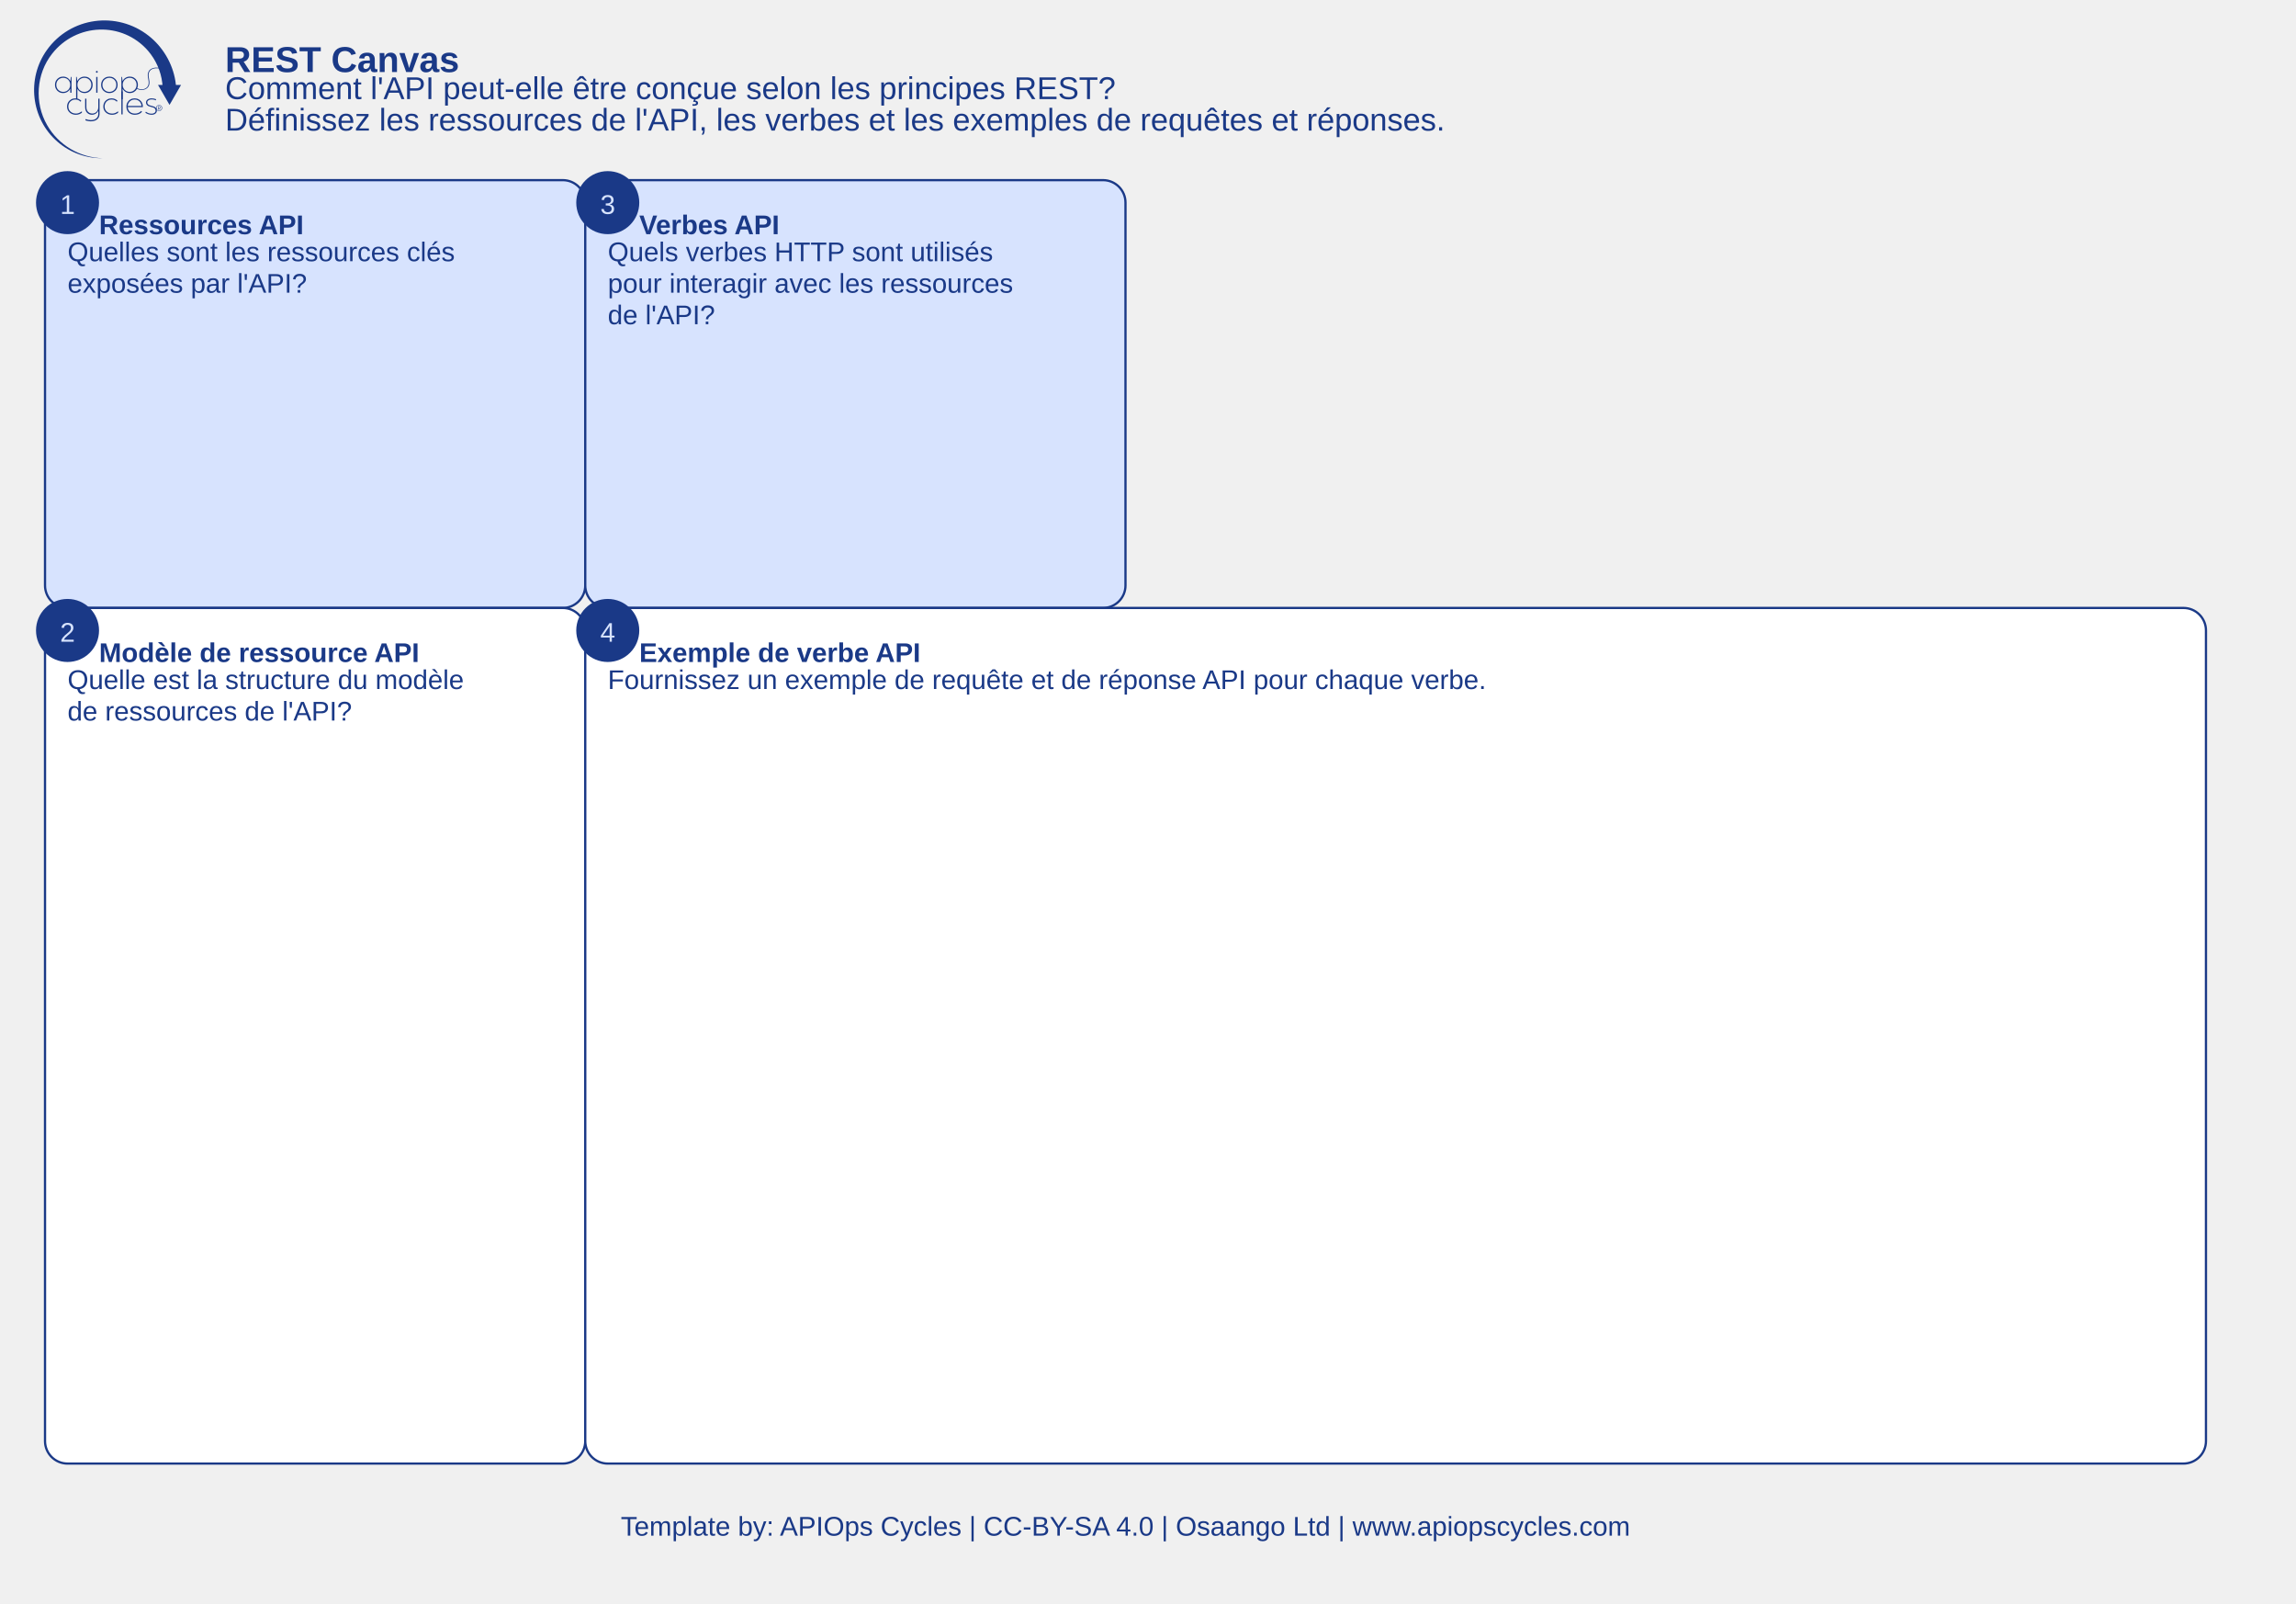
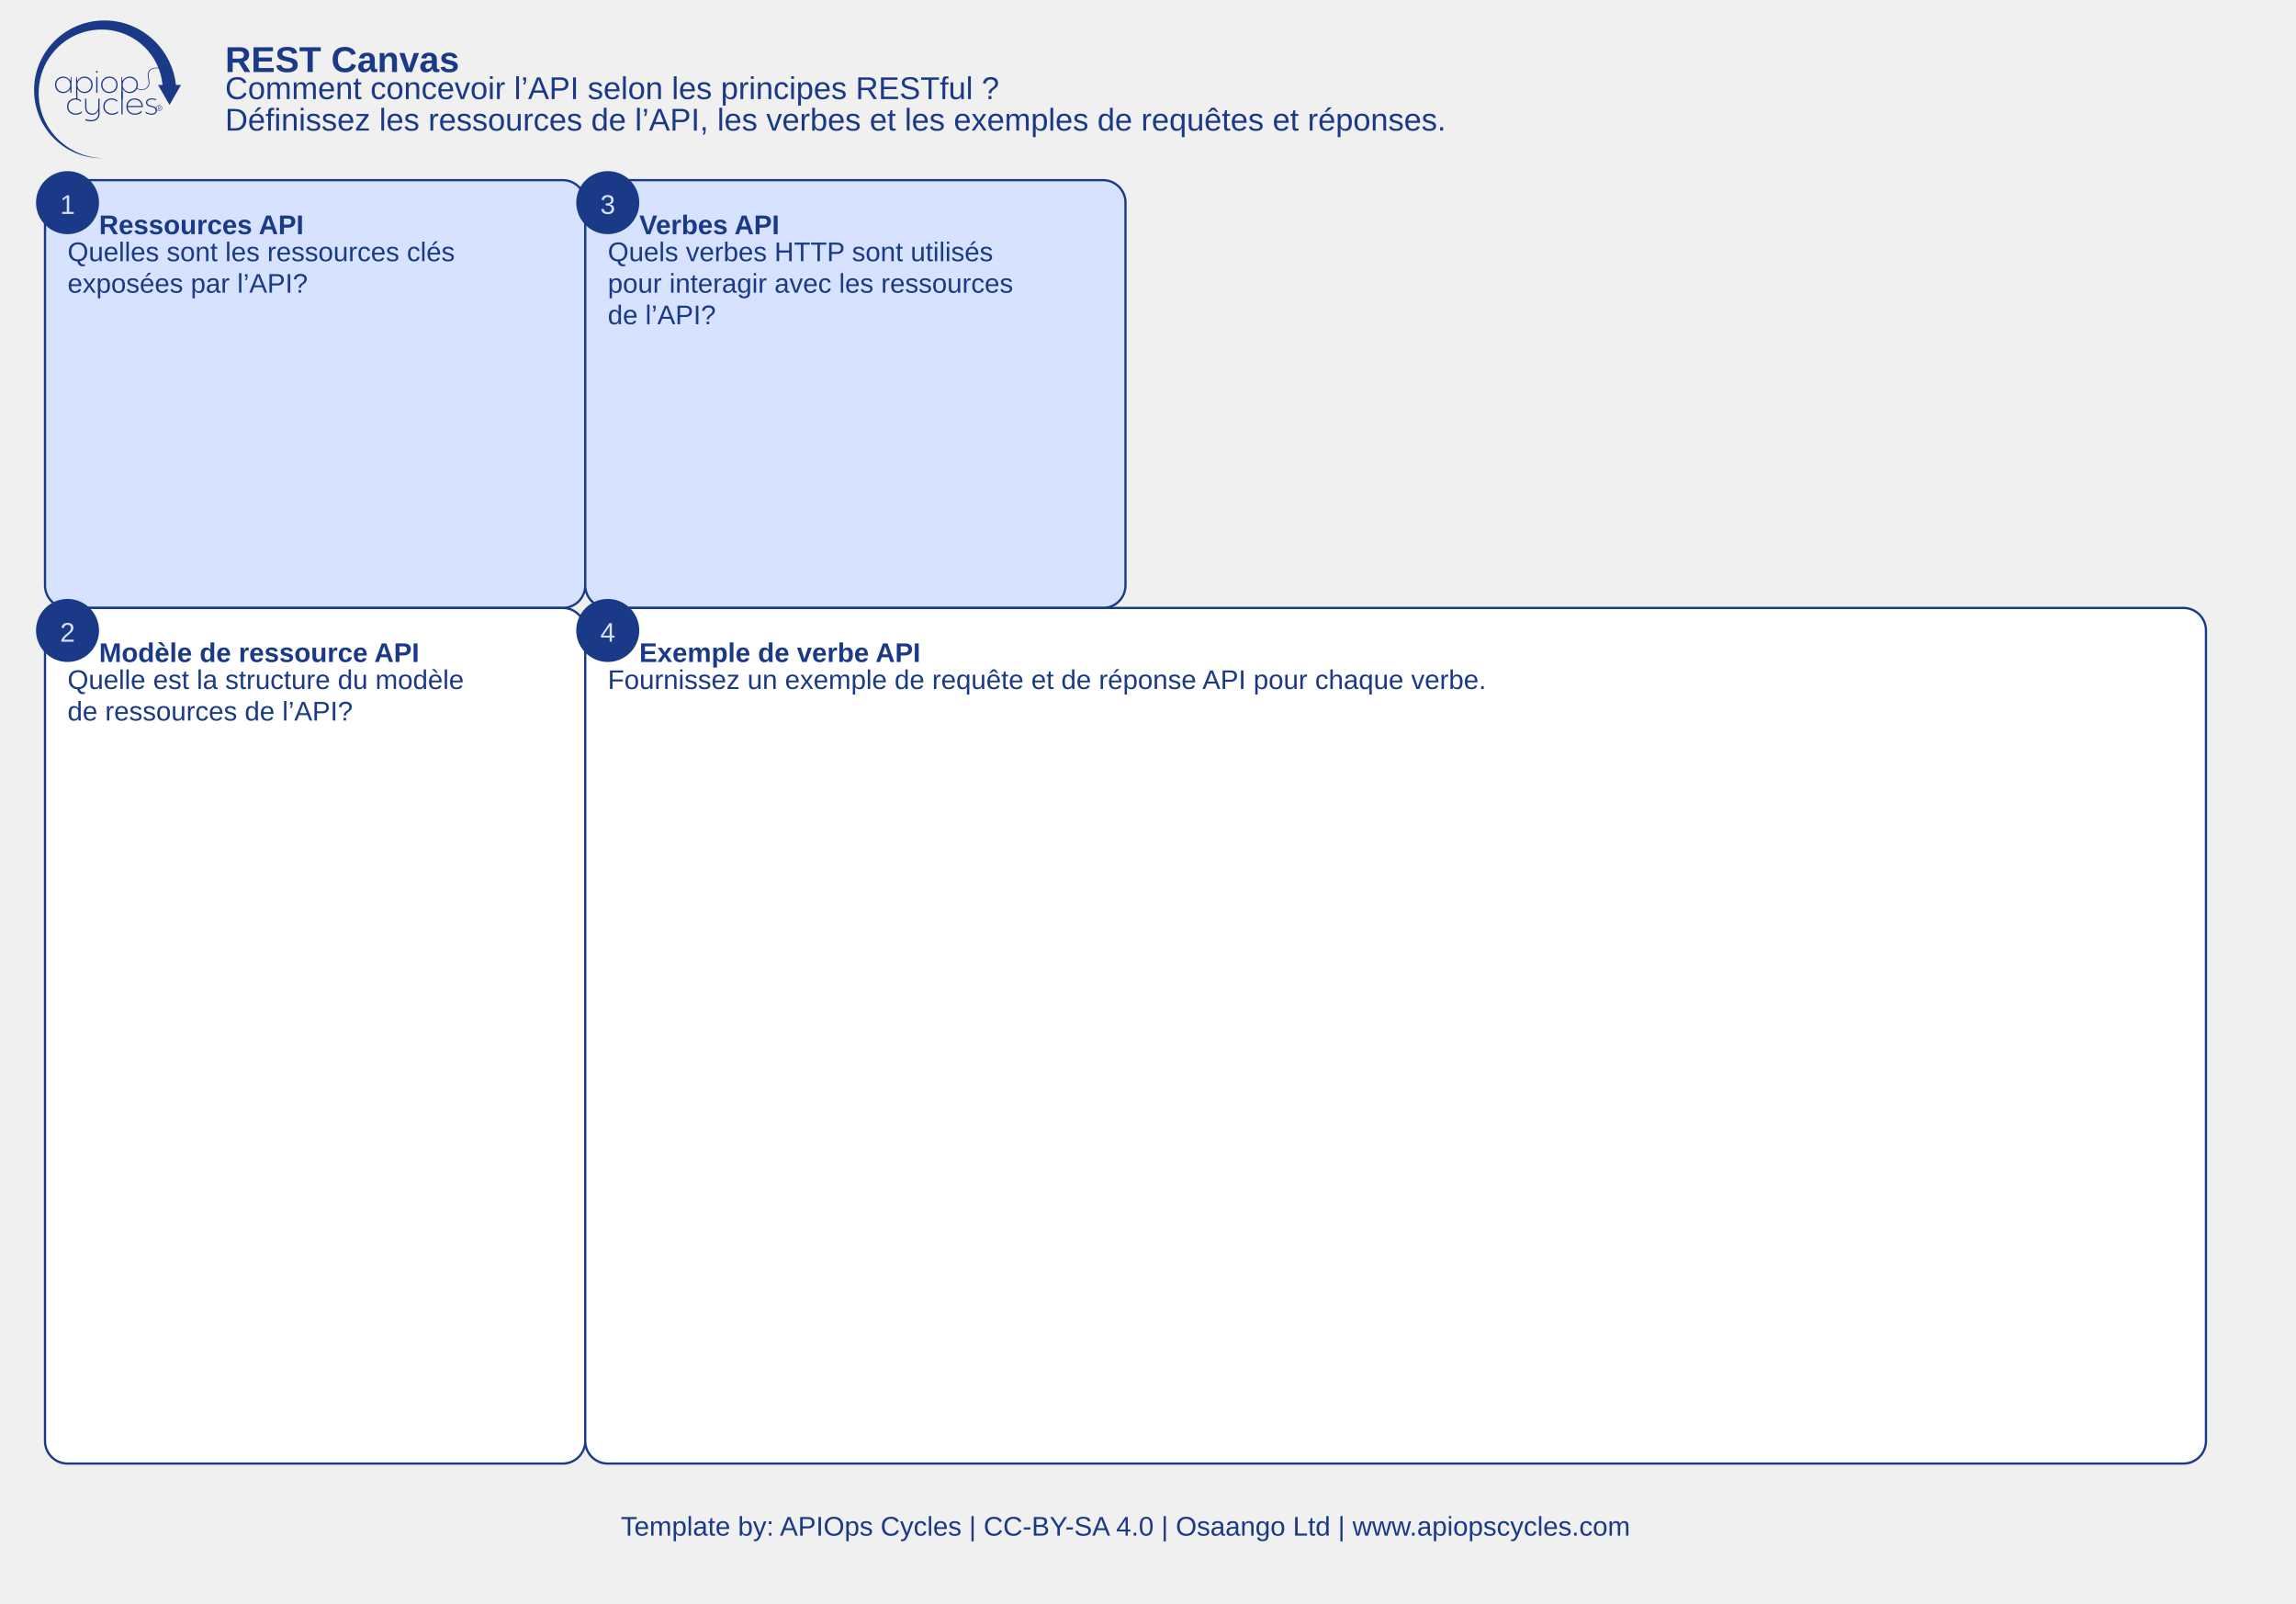
<svg xmlns="http://www.w3.org/2000/svg" width="1020" height="712" font-family="Arial, sans-serif" font-size="12" style="background-color: #f8fafc">
  <defs>
    <filter id="shadow">
      <feDropShadow dx="3" dy="3" stdDeviation="2" flood-color="rgba(0, 0, 0, 0.2)" />
    </filter>
  </defs>
  <g transform="translate(10, 5) scale(0.1,0.1)">
    <svg width="756" zoomAndPan="magnify" viewBox="0 0 567 567" height="756" preserveAspectRatio="xMidYMid meet" version="1.0" id="svg47">
      <defs id="defs5">
        <g id="g1" />
        <clipPath id="ecfbc6fc50">
          <path d="M 0.5 0 L 566.5 0 L 566.5 566 L 0.5 566 Z M 0.5 0 " clip-rule="nonzero" id="path1" />
        </clipPath>
        <clipPath id="4ee1efe14e">
          <path d="M 38 30 L 528.191 30 L 528.191 490 L 38 490 Z M 38 30 " clip-rule="nonzero" id="path2" />
        </clipPath>
        <clipPath id="631ef147b9">
          <path d="M 380 187 L 464 187 L 464 283 L 380 283 Z M 380 187 " clip-rule="nonzero" id="path3" />
        </clipPath>
        <clipPath id="dc9e064c61">
          <path d="M 463.609 187.988 L 458.23 287.418 L 379.734 283.168 L 385.113 183.742 Z M 463.609 187.988 " clip-rule="nonzero" id="path4" />
        </clipPath>
        <clipPath id="06f743e2a4">
          <path d="M 379.477 282.957 L 384.855 183.527 L 463.352 187.773 L 457.973 287.203 Z M 379.477 282.957 " clip-rule="nonzero" id="path5" />
        </clipPath>
      </defs>
      <g clip-path="url(#4ee1efe14e)" id="g8" style="fill:#1a3987;fill-opacity:1">
        <path fill="#ffffff" d="M 116.617 434.637 C 158.09 470.828 212.988 490.789 267.996 489.473 C 191.457 488.059 119.762 445.711 81.969 379.109 C 39.125 305.152 45.559 208.793 98.371 141.828 C 178.516 39.051 332.074 32.734 418.133 131.543 C 443.988 161.492 460.848 199.008 465.605 238.27 C 465.902 240.664 466.145 243.062 466.34 245.465 L 451.488 245.465 L 489.855 311.918 L 528.223 245.465 L 511.156 245.465 C 510.668 240.906 510.059 236.363 509.301 231.844 C 499.641 173.074 467.293 118.582 420.492 81.809 C 314.559 -1.688 159.801 18.852 81.219 129.086 C 13.043 224.371 27.914 357.969 116.617 434.637 " fill-opacity="1" fill-rule="nonzero" id="path8" style="fill:#1a3987;fill-opacity:1" />
      </g>
      <g fill="#ffffff" fill-opacity="1" id="g11" style="fill:#1a3987;fill-opacity:1">
        <g transform="translate(143.5886, 343.5815)" id="g10" style="fill:#1a3987;fill-opacity:1">
          <g id="g9" style="fill:#1a3987;fill-opacity:1">
            <path d="M 34.234 1.172 C 28.742 1.172 23.773 0.016 19.328 -2.297 C 14.879 -4.617 11.363 -7.844 8.781 -11.969 C 6.195 -16.094 4.906 -20.832 4.906 -26.188 C 4.906 -31.551 6.129 -36.273 8.578 -40.359 C 11.035 -44.453 14.32 -47.66 18.438 -49.984 C 22.562 -52.305 27.176 -53.469 32.281 -53.469 C 36.207 -53.469 39.938 -52.781 43.469 -51.406 C 47 -50.031 49.973 -47.938 52.391 -45.125 L 49.547 -42.391 C 47.516 -44.672 45.039 -46.43 42.125 -47.672 C 39.219 -48.922 35.938 -49.547 32.281 -49.547 C 28.031 -49.547 24.141 -48.562 20.609 -46.594 C 17.078 -44.633 14.281 -41.906 12.219 -38.406 C 10.156 -34.906 9.125 -30.832 9.125 -26.188 C 9.125 -21.613 10.234 -17.562 12.453 -14.031 C 14.68 -10.5 17.691 -7.734 21.484 -5.734 C 25.273 -3.742 29.523 -2.75 34.234 -2.75 C 38.098 -2.75 41.629 -3.453 44.828 -4.859 C 48.035 -6.266 51.176 -8.113 54.25 -10.406 L 54.25 -5.594 C 51.438 -3.438 48.363 -1.77 45.031 -0.594 C 41.695 0.582 38.098 1.172 34.234 1.172 Z M 34.234 1.172 " id="path9" style="fill:#1a3987;fill-opacity:1" />
          </g>
        </g>
      </g>
      <g fill="#ffffff" fill-opacity="1" id="g14" style="fill:#1a3987;fill-opacity:1">
        <g transform="translate(200.9774, 343.5815)" id="g13" style="fill:#1a3987;fill-opacity:1">
          <g id="g12" style="fill:#1a3987;fill-opacity:1">
            <path d="M 26.688 23.156 C 24.988 23.156 23.039 22.988 20.844 22.656 C 18.656 22.332 16.461 21.91 14.266 21.391 C 12.078 20.867 10.102 20.312 8.344 19.719 L 9.422 15.594 C 11.973 16.582 14.848 17.398 18.047 18.047 C 21.254 18.703 24.164 19.031 26.781 19.031 C 31.289 19.031 35.41 18.312 39.141 16.875 C 42.867 15.438 45.859 13.113 48.109 9.906 C 50.367 6.707 51.5 2.52 51.5 -2.656 L 51.5 -11.281 L 51.016 -11.281 C 49.055 -7.488 46.273 -4.461 42.672 -2.203 C 39.078 0.047 35.086 1.172 30.703 1.172 C 26.191 1.172 22.203 0.16 18.734 -1.859 C 15.273 -3.891 12.562 -6.77 10.594 -10.5 C 8.633 -14.227 7.656 -18.645 7.656 -23.75 L 7.656 -52.391 L 11.875 -52.391 L 11.875 -23.844 C 11.875 -19.52 12.723 -15.789 14.422 -12.656 C 16.117 -9.52 18.473 -7.098 21.484 -5.391 C 24.492 -3.691 27.895 -2.844 31.688 -2.844 C 35.352 -2.844 38.688 -3.738 41.688 -5.531 C 44.695 -7.332 47.082 -9.801 48.844 -12.938 C 50.613 -16.082 51.5 -19.719 51.5 -23.844 L 51.5 -52.391 L 55.719 -52.391 L 55.719 -2.656 C 55.719 3.301 54.395 8.191 51.75 12.016 C 49.102 15.848 45.586 18.66 41.203 20.453 C 36.816 22.254 31.977 23.156 26.688 23.156 Z M 26.688 23.156 " id="path11" style="fill:#1a3987;fill-opacity:1" />
          </g>
        </g>
      </g>
      <g fill="#ffffff" fill-opacity="1" id="g17" style="fill:#1a3987;fill-opacity:1">
        <g transform="translate(264.3502, 343.5815)" id="g16" style="fill:#1a3987;fill-opacity:1">
          <g id="g15" style="fill:#1a3987;fill-opacity:1">
            <path d="M 34.234 1.172 C 28.742 1.172 23.773 0.016 19.328 -2.297 C 14.879 -4.617 11.363 -7.844 8.781 -11.969 C 6.195 -16.094 4.906 -20.832 4.906 -26.188 C 4.906 -31.551 6.129 -36.273 8.578 -40.359 C 11.035 -44.453 14.32 -47.66 18.438 -49.984 C 22.562 -52.305 27.176 -53.469 32.281 -53.469 C 36.207 -53.469 39.938 -52.781 43.469 -51.406 C 47 -50.031 49.973 -47.938 52.391 -45.125 L 49.547 -42.391 C 47.516 -44.672 45.039 -46.43 42.125 -47.672 C 39.219 -48.922 35.938 -49.547 32.281 -49.547 C 28.031 -49.547 24.141 -48.562 20.609 -46.594 C 17.078 -44.633 14.281 -41.906 12.219 -38.406 C 10.156 -34.906 9.125 -30.832 9.125 -26.188 C 9.125 -21.613 10.234 -17.562 12.453 -14.031 C 14.68 -10.5 17.691 -7.734 21.484 -5.734 C 25.273 -3.742 29.523 -2.75 34.234 -2.75 C 38.098 -2.75 41.629 -3.453 44.828 -4.859 C 48.035 -6.266 51.176 -8.113 54.25 -10.406 L 54.25 -5.594 C 51.438 -3.438 48.363 -1.77 45.031 -0.594 C 41.695 0.582 38.098 1.172 34.234 1.172 Z M 34.234 1.172 " id="path14" style="fill:#1a3987;fill-opacity:1" />
          </g>
        </g>
      </g>
      <g fill="#ffffff" fill-opacity="1" id="g20" style="fill:#1a3987;fill-opacity:1">
        <g transform="translate(321.739, 343.5815)" id="g19" style="fill:#1a3987;fill-opacity:1">
          <g id="g18" style="fill:#1a3987;fill-opacity:1">
            <path d="M 7.656 0 L 7.656 -76.422 L 11.875 -76.422 L 11.875 0 Z M 7.656 0 " id="path17" style="fill:#1a3987;fill-opacity:1" />
          </g>
        </g>
      </g>
      <g fill="#ffffff" fill-opacity="1" id="g23" style="fill:#1a3987;fill-opacity:1">
        <g transform="translate(341.261, 343.5815)" id="g22" style="fill:#1a3987;fill-opacity:1">
          <g id="g21" style="fill:#1a3987;fill-opacity:1">
            <path d="M 33.266 1.172 C 27.566 1.172 22.594 0.016 18.344 -2.297 C 14.094 -4.617 10.789 -7.844 8.438 -11.969 C 6.082 -16.094 4.906 -20.832 4.906 -26.188 C 4.906 -31.551 6.129 -36.273 8.578 -40.359 C 11.035 -44.453 14.32 -47.66 18.438 -49.984 C 22.562 -52.305 27.176 -53.469 32.281 -53.469 C 37.383 -53.469 42.008 -52.305 46.156 -49.984 C 50.312 -47.66 53.598 -44.453 56.016 -40.359 C 58.441 -36.273 59.656 -31.551 59.656 -26.188 L 59.656 -24.328 L 9.219 -24.328 C 9.477 -20.078 10.641 -16.316 12.703 -13.047 C 14.766 -9.773 17.547 -7.238 21.047 -5.438 C 24.547 -3.645 28.617 -2.75 33.266 -2.75 C 37.316 -2.75 41.172 -3.5 44.828 -5 C 48.492 -6.508 51.602 -8.766 54.156 -11.766 L 56.906 -8.531 C 53.895 -5.133 50.328 -2.664 46.203 -1.125 C 42.086 0.406 37.773 1.172 33.266 1.172 Z M 9.219 -28.156 L 55.328 -28.156 C 55.066 -32.406 53.875 -36.133 51.75 -39.344 C 49.625 -42.551 46.875 -45.051 43.5 -46.844 C 40.133 -48.645 36.395 -49.547 32.281 -49.547 C 28.219 -49.547 24.504 -48.645 21.141 -46.844 C 17.773 -45.051 15.031 -42.551 12.906 -39.344 C 10.781 -36.133 9.551 -32.406 9.219 -28.156 Z M 9.219 -28.156 " id="path20" style="fill:#1a3987;fill-opacity:1" />
          </g>
        </g>
      </g>
      <g fill="#ffffff" fill-opacity="1" id="g26" style="fill:#1a3987;fill-opacity:1">
        <g transform="translate(405.8111, 343.5815)" id="g25" style="fill:#1a3987;fill-opacity:1">
          <g id="g24" style="fill:#1a3987;fill-opacity:1">
            <path d="M 24.328 1.172 C 20.211 1.172 16.367 0.52 12.797 -0.781 C 9.234 -2.094 6.145 -3.695 3.531 -5.594 L 5.203 -9.031 C 7.492 -7.195 10.27 -5.641 13.531 -4.359 C 16.801 -3.086 20.336 -2.453 24.141 -2.453 C 28.316 -2.453 31.613 -3.383 34.031 -5.25 C 36.457 -7.113 37.672 -9.516 37.672 -12.453 C 37.672 -15.535 36.656 -18.07 34.625 -20.062 C 32.602 -22.062 28.711 -23.648 22.953 -24.828 C 16.68 -26.129 12.234 -28.07 9.609 -30.656 C 6.992 -33.238 5.688 -36.426 5.688 -40.219 C 5.688 -42.645 6.453 -44.852 7.984 -46.844 C 9.523 -48.844 11.672 -50.445 14.422 -51.656 C 17.172 -52.863 20.375 -53.469 24.031 -53.469 C 27.102 -53.469 29.832 -53.207 32.219 -52.688 C 34.613 -52.164 36.859 -51.508 38.953 -50.719 L 38.953 -46.797 C 36.984 -47.648 34.77 -48.367 32.312 -48.953 C 29.863 -49.547 27.07 -49.844 23.938 -49.844 C 19.75 -49.844 16.363 -48.895 13.781 -47 C 11.195 -45.102 9.906 -42.844 9.906 -40.219 C 9.906 -38.457 10.312 -36.836 11.125 -35.359 C 11.945 -33.891 13.406 -32.582 15.5 -31.438 C 17.594 -30.301 20.602 -29.305 24.531 -28.453 C 30.938 -27.078 35.43 -25.098 38.016 -22.516 C 40.598 -19.93 41.891 -16.613 41.891 -12.562 C 41.891 -8.633 40.301 -5.363 37.125 -2.75 C 33.957 -0.133 29.691 1.172 24.328 1.172 Z M 24.328 1.172 " id="path23" style="fill:#1a3987;fill-opacity:1" />
          </g>
        </g>
      </g>
      <g fill="#ffffff" fill-opacity="1" id="g29" style="fill:#1a3987;fill-opacity:1">
        <g transform="translate(103.1736,271.3029)" id="g28" style="fill:#1a3987;fill-opacity:1">
          <g id="g27" style="fill:#1a3987;fill-opacity:1">
            <path d="m 31.969,1.188 c -4.98,0 -9.508,-1.164 -13.578,-3.484 -4.062,-2.332 -7.293,-5.566 -9.688,-9.703 -2.398,-4.133 -3.594,-8.891 -3.594,-14.266 0,-5.375 1.195,-10.109 3.594,-14.203 2.395,-4.102 5.625,-7.316 9.688,-9.641 4.07,-2.332 8.598,-3.5 13.578,-3.5 5.188,0 9.875,1.262 14.062,3.781 4.195,2.523 7.414,5.98 9.656,10.375 h 0.578 L 57.844,-52.531 h 2.266 V 0 H 55.875 V -12.297 H 55.281 C 52.988,-8.098 49.789,-4.801 45.688,-2.406 41.594,-0.008 37.02,1.188 31.969,1.188 Z M 32.562,-2.75 c 4.332,0 8.25,-1 11.75,-3 3.508,-2 6.297,-4.77 8.359,-8.312 2.07,-3.539 3.109,-7.609 3.109,-12.203 0,-4.656 -1.039,-8.738 -3.109,-12.25 -2.062,-3.508 -4.852,-6.242 -8.359,-8.203 -3.5,-1.969 -7.418,-2.953 -11.75,-2.953 -4.262,0 -8.148,0.984 -11.656,2.953 -3.512,1.961 -6.32,4.695 -8.422,8.203 -2.094,3.512 -3.141,7.594 -3.141,12.25 0,4.594 1.031,8.664 3.094,12.203 2.07,3.543 4.879,6.312 8.422,8.312 3.539,2 7.441,3 11.703,3 z m 0,0" id="path26" style="fill:#1a3987;fill-opacity:1" />
          </g>
        </g>
      </g>
      <g fill="#ffffff" fill-opacity="1" id="g32" style="fill:#1a3987;fill-opacity:1">
        <g transform="translate(170.9521,271.3029)" id="g31" style="fill:#1a3987;fill-opacity:1">
          <g id="g30" style="fill:#1a3987;fill-opacity:1">
            <path d="M 7.672,21.734 V -52.531 H 9.938 l 1.578,13.078 H 12 c 2.289,-4.395 5.535,-7.852 9.734,-10.375 4.195,-2.52 8.891,-3.781 14.078,-3.781 4.977,0 9.5,1.168 13.562,3.5 4.07,2.324 7.305,5.539 9.703,9.641 2.395,4.094 3.594,8.828 3.594,14.203 0,5.375 -1.199,10.133 -3.594,14.266 C 56.68,-7.863 53.445,-4.629 49.375,-2.297 45.312,0.023 40.789,1.188 35.812,1.188 30.82,1.188 26.258,-0.008 22.125,-2.406 18,-4.801 14.789,-8.066 12.5,-12.203 h -0.594 v 33.938 z M 35.219,-2.75 c 4.258,0 8.145,-1 11.656,-3 3.508,-2 6.297,-4.77 8.359,-8.312 2.07,-3.539 3.109,-7.609 3.109,-12.203 0,-4.656 -1.039,-8.738 -3.109,-12.25 -2.062,-3.508 -4.852,-6.242 -8.359,-8.203 -3.512,-1.969 -7.398,-2.953 -11.656,-2.953 -4.262,0 -8.164,0.984 -11.703,2.953 -3.543,1.961 -6.352,4.695 -8.422,8.203 -2.062,3.512 -3.094,7.594 -3.094,12.25 0,4.594 1.031,8.664 3.094,12.203 2.07,3.543 4.879,6.312 8.422,8.312 3.539,2 7.441,3 11.703,3 z m 0,0" id="path29" style="fill:#1a3987;fill-opacity:1" />
          </g>
        </g>
      </g>
      <g fill="#ffffff" fill-opacity="1" id="g35" style="fill:#1a3987;fill-opacity:1">
        <g transform="translate(238.2387, 271.3029)" id="g34" style="fill:#1a3987;fill-opacity:1">
          <g id="g33" style="fill:#1a3987;fill-opacity:1">
            <path d="M 9.438 -66.406 C 8.594 -66.406 7.859 -66.711 7.234 -67.328 C 6.609 -67.953 6.297 -68.691 6.297 -69.547 C 6.297 -70.398 6.609 -71.117 7.234 -71.703 C 7.859 -72.297 8.594 -72.594 9.438 -72.594 C 10.289 -72.594 11.016 -72.297 11.609 -71.703 C 12.203 -71.117 12.5 -70.398 12.5 -69.547 C 12.5 -68.691 12.203 -67.953 11.609 -67.328 C 11.016 -66.711 10.289 -66.406 9.438 -66.406 Z M 7.281 0 L 7.281 -52.531 L 11.609 -52.531 L 11.609 0 Z M 7.281 0 " id="path32" style="fill:#1a3987;fill-opacity:1" />
          </g>
        </g>
      </g>
      <g fill="#ffffff" fill-opacity="1" id="g38" style="fill:#1a3987;fill-opacity:1">
        <g transform="translate(257.0278,271.3029)" id="g37" style="fill:#1a3987;fill-opacity:1">
          <g id="g36" style="fill:#1a3987;fill-opacity:1">
            <path d="m 32.359,1.188 c -5.117,0 -9.742,-1.164 -13.875,-3.484 -4.125,-2.332 -7.418,-5.566 -9.875,-9.703 -2.461,-4.133 -3.688,-8.891 -3.688,-14.266 0,-5.375 1.227,-10.109 3.688,-14.203 2.457,-4.102 5.75,-7.316 9.875,-9.641 4.133,-2.332 8.758,-3.5 13.875,-3.5 5.113,0 9.738,1.168 13.875,3.5 4.133,2.324 7.43,5.539 9.891,9.641 2.457,4.094 3.688,8.828 3.688,14.203 0,5.375 -1.23,10.133 -3.688,14.266 -2.461,4.137 -5.758,7.371 -9.891,9.703 -4.137,2.32 -8.762,3.484 -13.875,3.484 z m 0,-3.938 c 4.332,0 8.254,-1 11.766,-3 3.508,-2 6.297,-4.77 8.359,-8.312 2.062,-3.539 3.094,-7.609 3.094,-12.203 0,-4.656 -1.031,-8.738 -3.094,-12.25 -2.062,-3.508 -4.852,-6.242 -8.359,-8.203 -3.512,-1.969 -7.434,-2.953 -11.766,-2.953 -4.262,0 -8.164,0.984 -11.703,2.953 -3.543,1.961 -6.344,4.695 -8.406,8.203 -2.062,3.512 -3.094,7.594 -3.094,12.25 0,4.594 1.031,8.664 3.094,12.203 2.062,3.543 4.863,6.312 8.406,8.312 3.539,2 7.441,3 11.703,3 z m 0,0" id="path35" style="fill:#1a3987;fill-opacity:1" />
          </g>
        </g>
      </g>
      <g fill="#ffffff" fill-opacity="1" id="g41" style="fill:#1a3987;fill-opacity:1">
        <g transform="translate(321.7568,271.3029)" id="g40" style="fill:#1a3987;fill-opacity:1">
          <g id="g39" style="fill:#1a3987;fill-opacity:1">
            <path d="M 7.672,21.734 V -52.531 H 9.938 l 1.578,13.078 H 12 c 2.289,-4.395 5.535,-7.852 9.734,-10.375 4.195,-2.52 8.891,-3.781 14.078,-3.781 4.977,0 9.5,1.168 13.562,3.5 4.07,2.324 7.305,5.539 9.703,9.641 2.395,4.094 3.594,8.828 3.594,14.203 0,5.375 -1.199,10.133 -3.594,14.266 C 56.68,-7.863 53.445,-4.629 49.375,-2.297 45.312,0.023 40.789,1.188 35.812,1.188 30.82,1.188 26.258,-0.008 22.125,-2.406 18,-4.801 14.789,-8.066 12.5,-12.203 h -0.594 v 33.938 z M 35.219,-2.75 c 4.258,0 8.145,-1 11.656,-3 3.508,-2 6.297,-4.77 8.359,-8.312 2.07,-3.539 3.109,-7.609 3.109,-12.203 0,-4.656 -1.039,-8.738 -3.109,-12.25 -2.062,-3.508 -4.852,-6.242 -8.359,-8.203 -3.512,-1.969 -7.398,-2.953 -11.656,-2.953 -4.262,0 -8.164,0.984 -11.703,2.953 -3.543,1.961 -6.352,4.695 -8.422,8.203 -2.062,3.512 -3.094,7.594 -3.094,12.25 0,4.594 1.031,8.664 3.094,12.203 2.07,3.543 4.879,6.312 8.422,8.312 3.539,2 7.441,3 11.703,3 z m 0,0" id="path38" style="fill:#1a3987;fill-opacity:1" />
          </g>
        </g>
      </g>
      <g fill="#ffffff" fill-opacity="1" id="g44" style="fill:#1a3987;fill-opacity:1">
        <g transform="translate(443.0016, 344.7426)" id="g43" style="fill:#1a3987;fill-opacity:1">
          <g id="g42" style="fill:#1a3987;fill-opacity:1">
            <path d="M 12.016 -12.578 C 10.18 -12.578 8.504 -13.008 6.984 -13.875 C 5.461 -14.75 4.242 -15.93 3.328 -17.422 C 2.41 -18.91 1.953 -20.602 1.953 -22.5 C 1.953 -24.426 2.41 -26.133 3.328 -27.625 C 4.242 -29.113 5.461 -30.289 6.984 -31.156 C 8.504 -32.031 10.18 -32.469 12.016 -32.469 C 13.879 -32.469 15.586 -32.031 17.141 -31.156 C 18.691 -30.289 19.926 -29.113 20.844 -27.625 C 21.758 -26.133 22.219 -24.426 22.219 -22.5 C 22.219 -20.602 21.758 -18.91 20.844 -17.422 C 19.926 -15.93 18.691 -14.75 17.141 -13.875 C 15.586 -13.008 13.879 -12.578 12.016 -12.578 Z M 12.016 -13.922 C 13.691 -13.922 15.172 -14.285 16.453 -15.016 C 17.742 -15.742 18.766 -16.754 19.516 -18.047 C 20.266 -19.336 20.641 -20.82 20.641 -22.5 C 20.641 -24.207 20.266 -25.703 19.516 -26.984 C 18.766 -28.273 17.742 -29.285 16.453 -30.016 C 15.172 -30.742 13.691 -31.109 12.016 -31.109 C 10.398 -31.109 8.957 -30.742 7.688 -30.016 C 6.414 -29.285 5.414 -28.273 4.688 -26.984 C 3.957 -25.703 3.594 -24.207 3.594 -22.5 C 3.594 -20.82 3.957 -19.336 4.688 -18.047 C 5.414 -16.754 6.414 -15.742 7.688 -15.016 C 8.957 -14.285 10.398 -13.922 12.016 -13.922 Z M 8.578 -16.859 L 8.578 -28.312 L 11.547 -28.312 C 13.285 -28.312 14.539 -27.879 15.312 -27.016 C 16.094 -26.148 16.484 -25.109 16.484 -23.891 C 16.484 -23.086 16.281 -22.352 15.875 -21.688 C 15.477 -21.02 14.875 -20.516 14.062 -20.172 L 16.484 -16.859 L 14.672 -16.859 L 12.578 -19.75 L 10.109 -19.75 L 10.109 -16.859 Z M 10.109 -20.906 L 11.453 -20.906 C 12.766 -20.906 13.664 -21.188 14.156 -21.75 C 14.656 -22.312 14.906 -23.023 14.906 -23.891 C 14.906 -24.797 14.656 -25.551 14.156 -26.156 C 13.664 -26.758 12.766 -27.062 11.453 -27.062 L 10.109 -27.062 Z M 10.109 -20.906 " id="path41" style="fill:#1a3987;fill-opacity:1" />
          </g>
        </g>
      </g>
      <g clip-path="url(#631ef147b9)" id="g47" transform="matrix(0.9917124,0,0,0.7826673,3.840058,40.77719)" style="fill:#1a3987;fill-opacity:1">
        <g clip-path="url(#dc9e064c61)" id="g46" style="fill:#1a3987;fill-opacity:1">
          <g clip-path="url(#06f743e2a4)" id="g45" style="fill:#1a3987;fill-opacity:1">
            <path fill="#ffffff" d="m 380.312,275.602 c -0.469,0.598 -0.363,1.461 0.23,1.93 5.379,4.219 12.348,6.117 19.121,5.199 6.773,-0.918 12.988,-4.594 17.051,-10.094 4.625,-6.254 6.59,-14.914 5.836,-25.734 -0.27,-3.887 -0.832,-7.789 -1.375,-11.559 -0.668,-4.652 -1.359,-9.465 -1.492,-14.203 -0.188,-6.918 0.91,-16.555 7.211,-23.152 3.93,-4.113 9.719,-6.754 16.297,-7.43 5.484,-0.566 11.523,0.164 18.465,2.23 0.727,0.215 1.492,-0.199 1.707,-0.926 0.031,-0.105 0.051,-0.211 0.059,-0.32 0.031,-0.617 -0.359,-1.203 -0.98,-1.387 -7.297,-2.172 -13.684,-2.934 -19.531,-2.332 -7.23,0.746 -13.621,3.68 -18,8.266 -6.957,7.281 -8.176,17.684 -7.973,25.129 0.133,4.895 0.84,9.785 1.52,14.516 0.535,3.723 1.09,7.57 1.352,11.359 0.707,10.148 -1.078,18.195 -5.301,23.91 -3.57,4.832 -9.258,8.199 -15.211,9.004 -5.953,0.805 -12.328,-0.93 -17.055,-4.637 -0.598,-0.469 -1.461,-0.367 -1.93,0.23 z m 0,0" fill-opacity="1" fill-rule="nonzero" id="path44" style="fill:#1a3987;fill-opacity:1" />
          </g>
        </g>
      </g>
    </svg>
  </g>
  <text x="100" y="32" text-anchor="start" font-family="Arial, sans-serif" font-size="16" fill="#1a3987" font-weight="bold">
    <tspan>REST Canvas</tspan>
  </text>
  <text x="100" y="44" text-anchor="start" font-family="Arial, sans-serif" font-size="14" fill="#1a3987">
-     <tspan>Comment l'API peut-elle être conçue selon les principes REST?</tspan>
+     <tspan>Comment concevoir l’API selon les principes RESTful ?</tspan>
  </text>
  <text x="100" y="58" text-anchor="start" font-family="Arial, sans-serif" font-size="14" fill="#1a3987">
-     <tspan>Définissez les ressources de l'API, les verbes et les exemples de requêtes et réponses.</tspan>
+     <tspan>Définissez les ressources de l’API, les verbes et les exemples de requêtes et réponses.</tspan>
  </text>
  <rect x="20" y="80" width="240" height="190" fill="#d7e3fe" stroke="#1a3987" rx="10" ry="10" />
  <circle cx="30" cy="90" r="14" fill="#1a3987" />
  <text x="30" y="95" text-anchor="middle" font-family="Arial, sans-serif" font-size="12" fill="#d7e3fe">1</text>
  <text x="44" y="104" text-anchor="start" font-family="Arial, sans-serif" font-size="12" fill="#1a3987" font-weight="bold">
    <tspan>Ressources API</tspan>
  </text>
  <text x="30" y="116" text-anchor="start" font-family="Arial, sans-serif" font-size="12" fill="#1a3987">
    <tspan>Quelles sont les ressources clés</tspan>
-     <tspan x="30" dy="14">exposées par l'API?</tspan>
+     <tspan x="30" dy="14">exposées par l’API?</tspan>
  </text>
  <rect x="20" y="270" width="240" height="380" fill="#ffffff" stroke="#1a3987" rx="10" ry="10" />
  <circle cx="30" cy="280" r="14" fill="#1a3987" />
  <text x="30" y="285" text-anchor="middle" font-family="Arial, sans-serif" font-size="12" fill="#d7e3fe">2</text>
  <text x="44" y="294" text-anchor="start" font-family="Arial, sans-serif" font-size="12" fill="#1a3987" font-weight="bold">
    <tspan>Modèle de ressource API</tspan>
  </text>
  <text x="30" y="306" text-anchor="start" font-family="Arial, sans-serif" font-size="12" fill="#1a3987">
    <tspan>Quelle est la structure du modèle</tspan>
-     <tspan x="30" dy="14">de ressources de l'API?</tspan>
+     <tspan x="30" dy="14">de ressources de l’API?</tspan>
  </text>
  <rect x="260" y="80" width="240" height="190" fill="#d7e3fe" stroke="#1a3987" rx="10" ry="10" />
  <circle cx="270" cy="90" r="14" fill="#1a3987" />
  <text x="270" y="95" text-anchor="middle" font-family="Arial, sans-serif" font-size="12" fill="#d7e3fe">3</text>
  <text x="284" y="104" text-anchor="start" font-family="Arial, sans-serif" font-size="12" fill="#1a3987" font-weight="bold">
    <tspan>Verbes API</tspan>
  </text>
  <text x="270" y="116" text-anchor="start" font-family="Arial, sans-serif" font-size="12" fill="#1a3987">
    <tspan>Quels verbes HTTP sont utilisés</tspan>
    <tspan x="270" dy="14">pour interagir avec les ressources</tspan>
-     <tspan x="270" dy="14">de l'API?</tspan>
+     <tspan x="270" dy="14">de l’API?</tspan>
  </text>
  <rect x="260" y="270" width="720" height="380" fill="#ffffff" stroke="#1a3987" rx="10" ry="10" />
  <circle cx="270" cy="280" r="14" fill="#1a3987" />
  <text x="270" y="285" text-anchor="middle" font-family="Arial, sans-serif" font-size="12" fill="#d7e3fe">4</text>
  <text x="284" y="294" text-anchor="start" font-family="Arial, sans-serif" font-size="12" fill="#1a3987" font-weight="bold">
    <tspan>Exemple de verbe API</tspan>
  </text>
  <text x="270" y="306" text-anchor="start" font-family="Arial, sans-serif" font-size="12" fill="#1a3987">
    <tspan>Fournissez un exemple de requête et de réponse API pour chaque verbe.</tspan>
  </text>
  <text class="footer" x="500" y="682" text-anchor="middle" font-family="Arial, sans-serif" font-size="12" fill="#1a3987">Template by: APIOps Cycles | CC-BY-SA 4.0 | Osaango Ltd | <a href="http://www.apiopscycles.com" target="_blank">www.apiopscycles.com</a>
  </text>
</svg>
